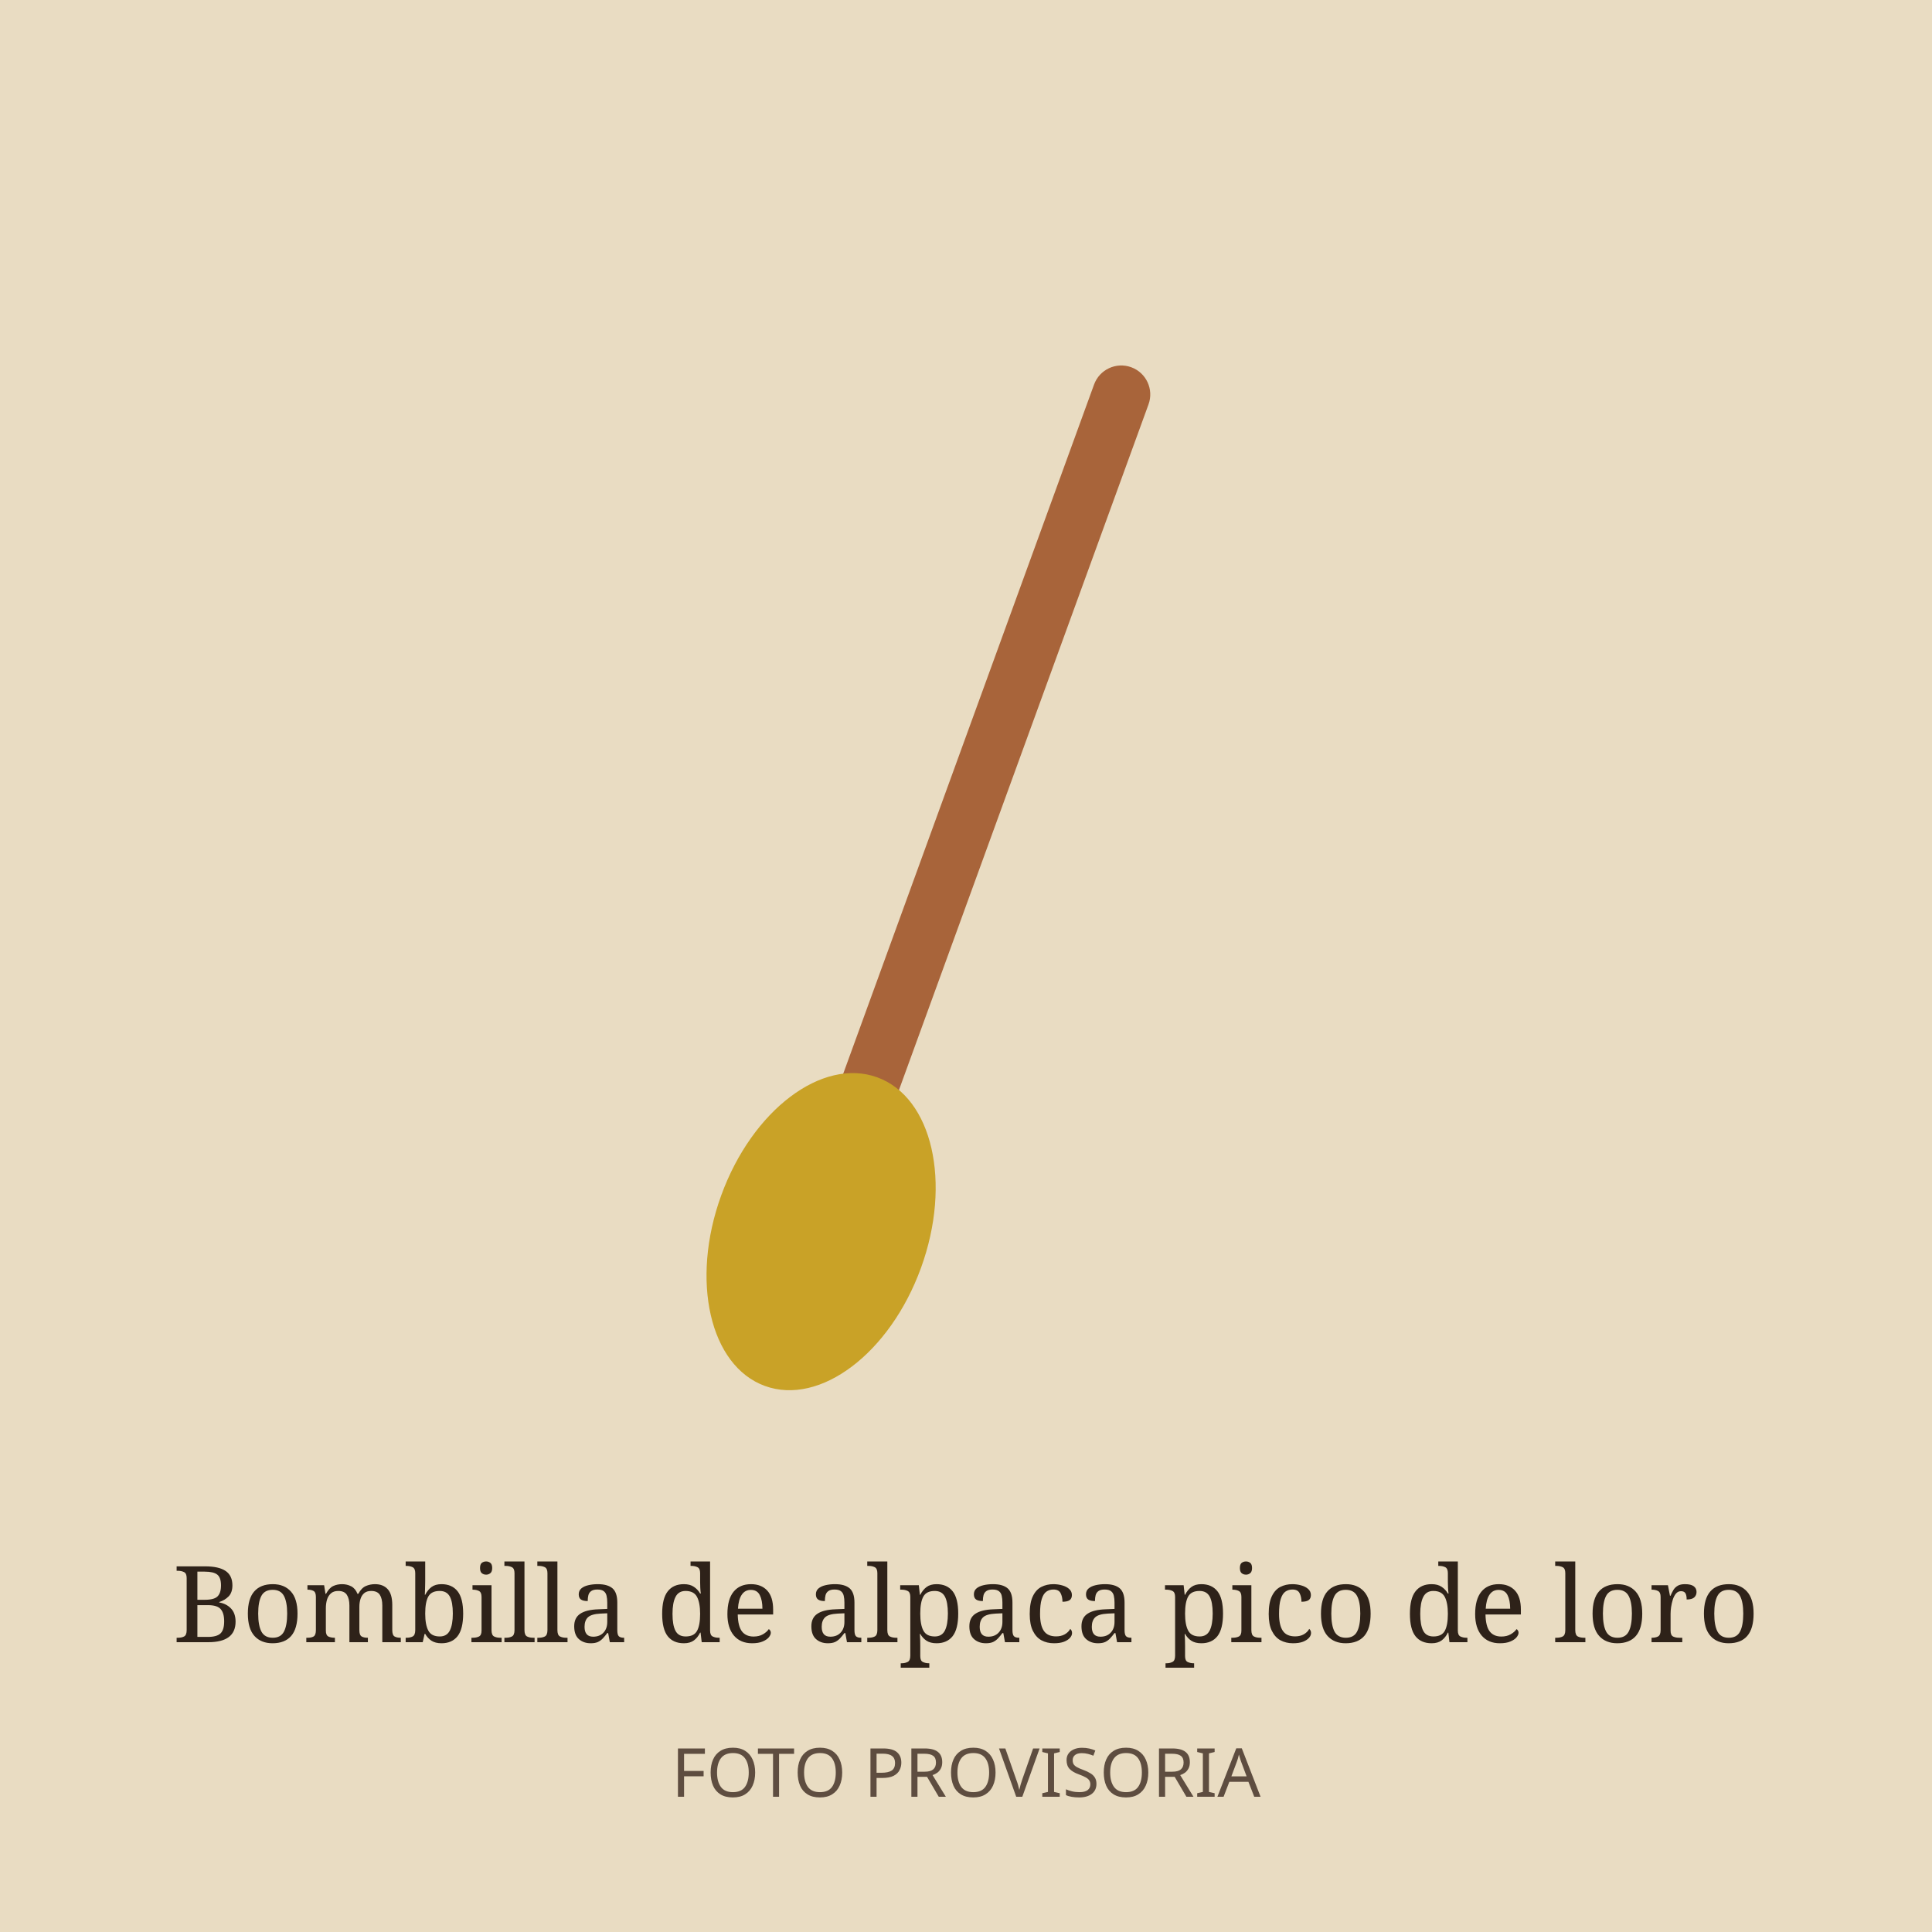
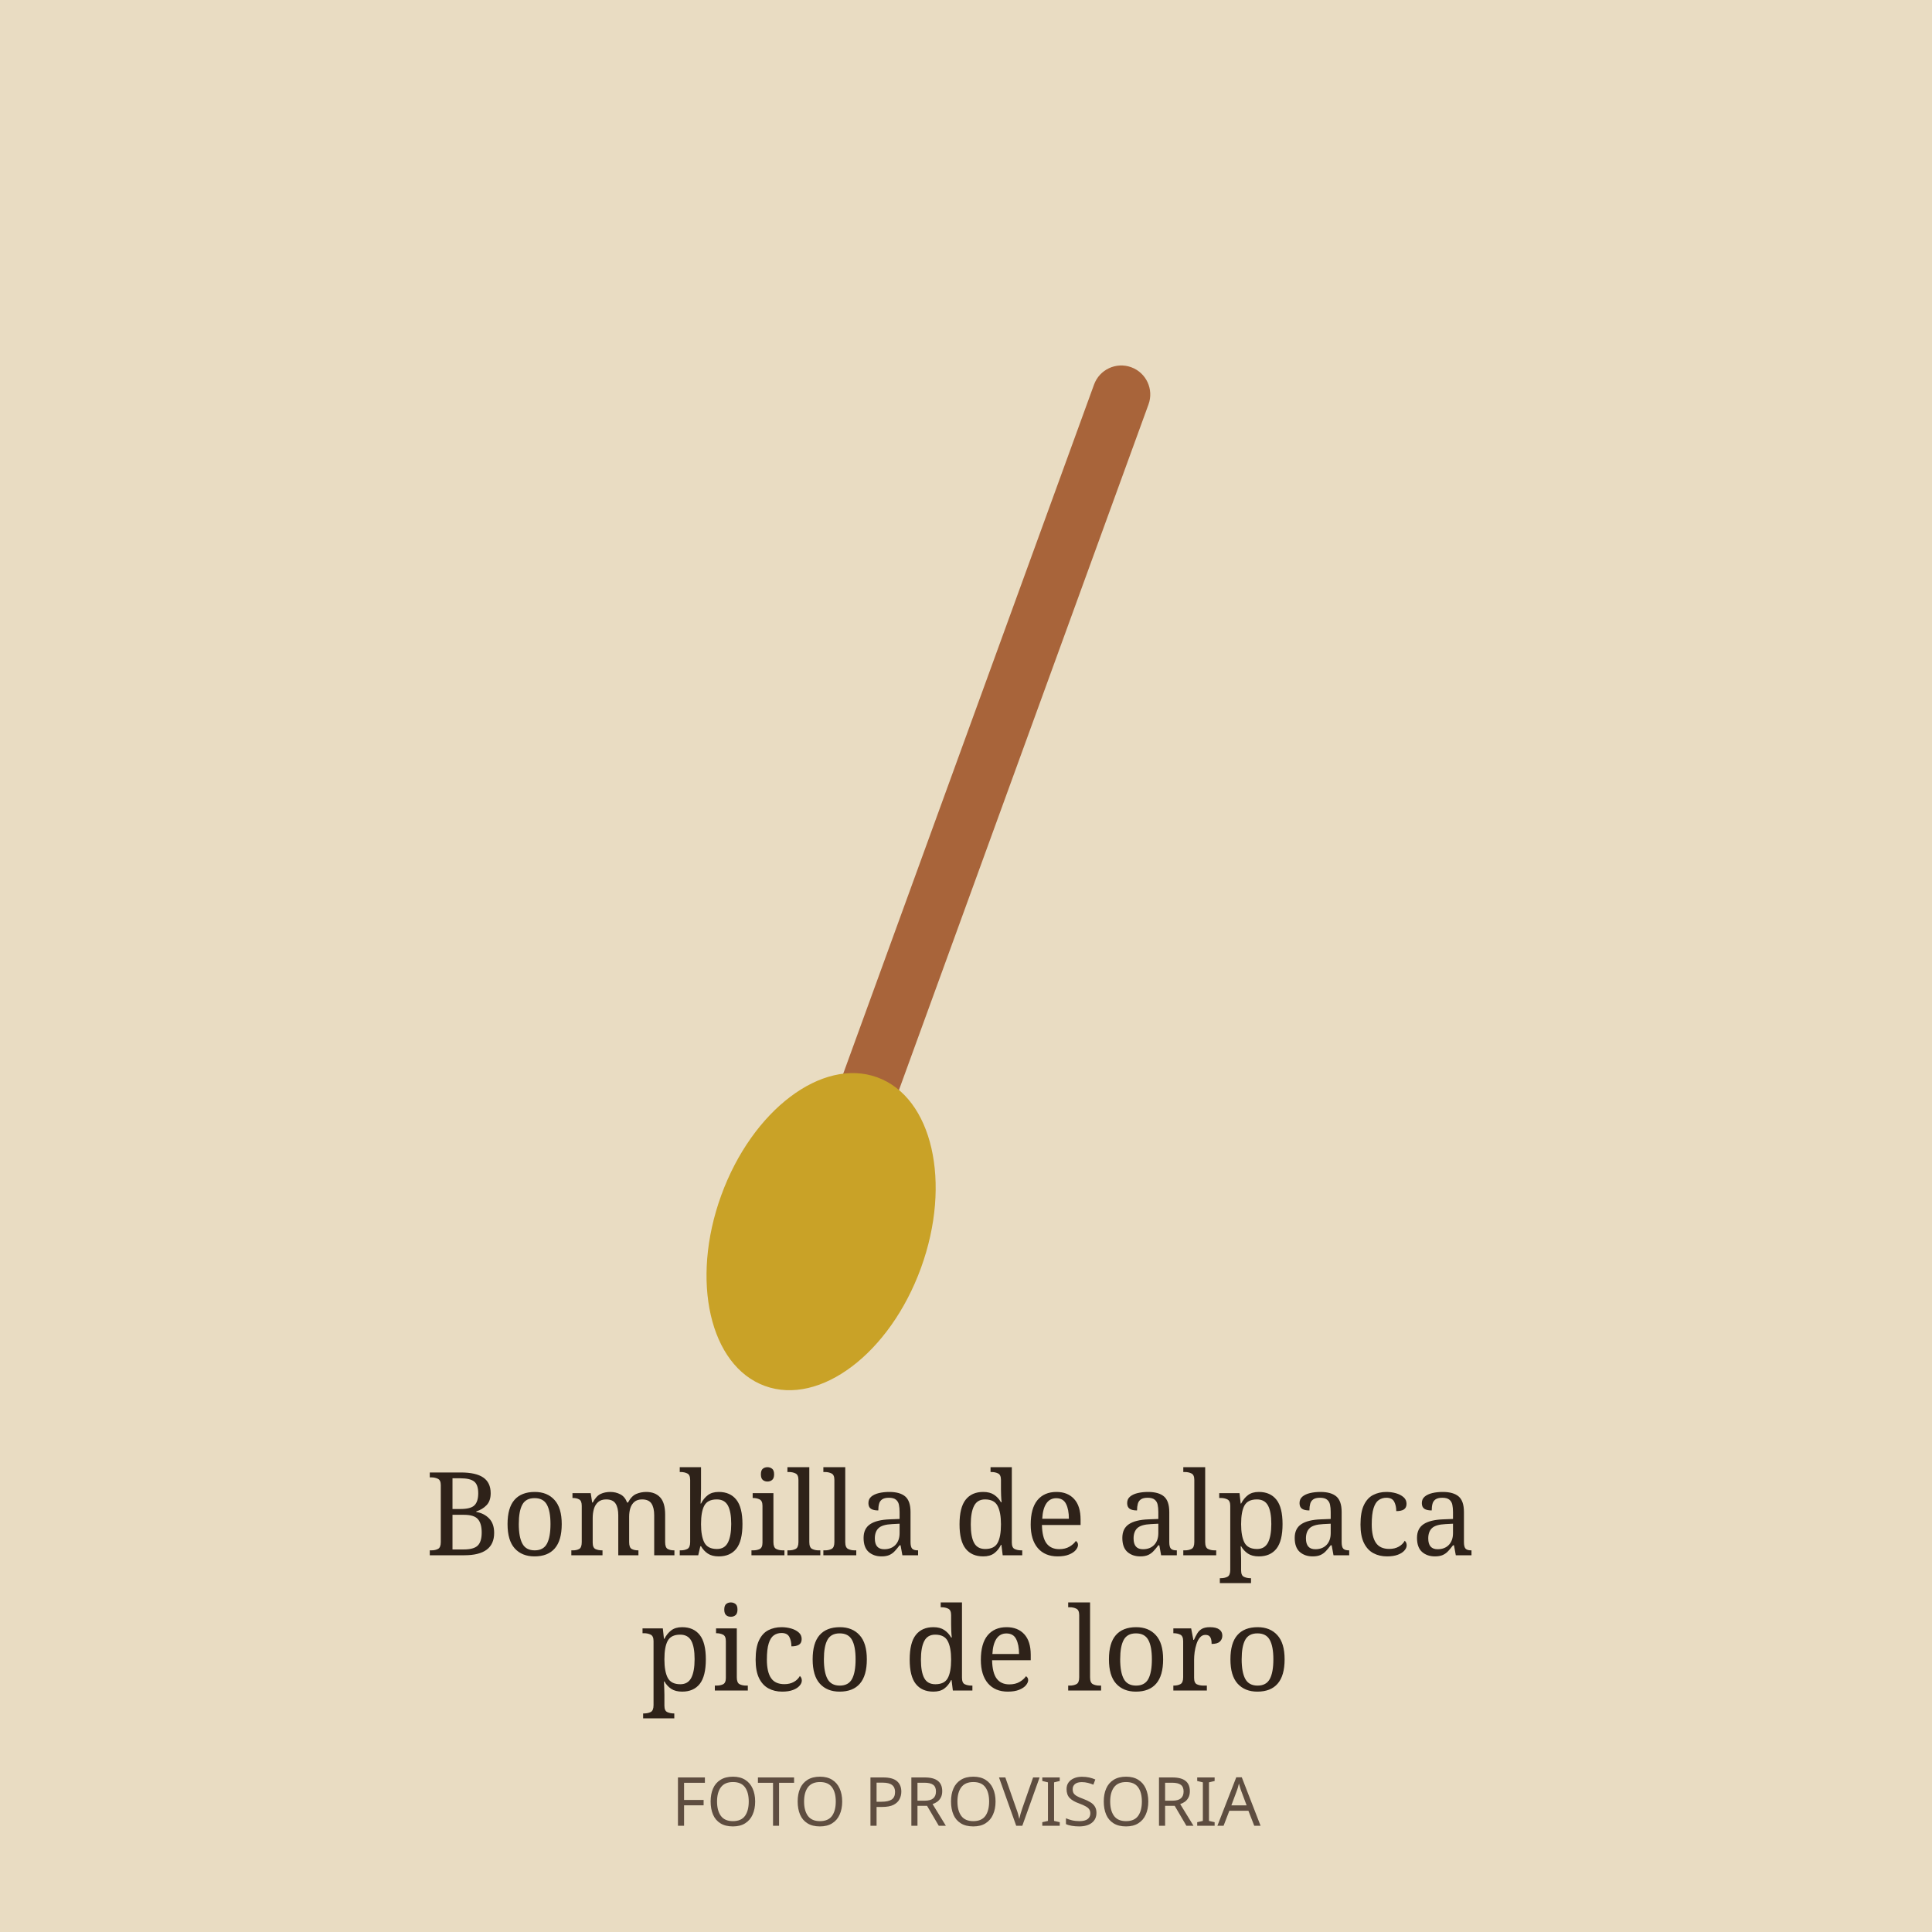
<svg xmlns="http://www.w3.org/2000/svg" viewBox="0 0 400 400" width="400" height="400">
  <rect width="400" height="400" fill="#e9dcc2" />
  <rect x="194" y="70" width="12" height="200" rx="6" transform="rotate(20 200 170)" fill="#a8643a" />
  <ellipse cx="170" cy="255" rx="22" ry="34" transform="rotate(20 170 255)" fill="#c9a227" />
-   <text x="200" y="340" text-anchor="middle" font-family="Georgia, serif" font-size="22" fill="#2e2219">Bombilla de alpaca pico de loro</text>
-   <text x="200" y="372" text-anchor="middle" font-family="sans-serif" font-size="14" fill="#5e4d40">FOTO PROVISORIA</text>
+   <text x="200" y="322" text-anchor="middle" font-family="Georgia, serif" font-size="24" fill="#2e2219">
+     <tspan x="200" dy="0">Bombilla de alpaca</tspan>
+     <tspan x="200" dy="28">pico de loro</tspan>
+   </text>
+   <text x="200" y="378" text-anchor="middle" font-family="sans-serif" font-size="14" fill="#5e4d40">FOTO PROVISORIA</text>
</svg>
